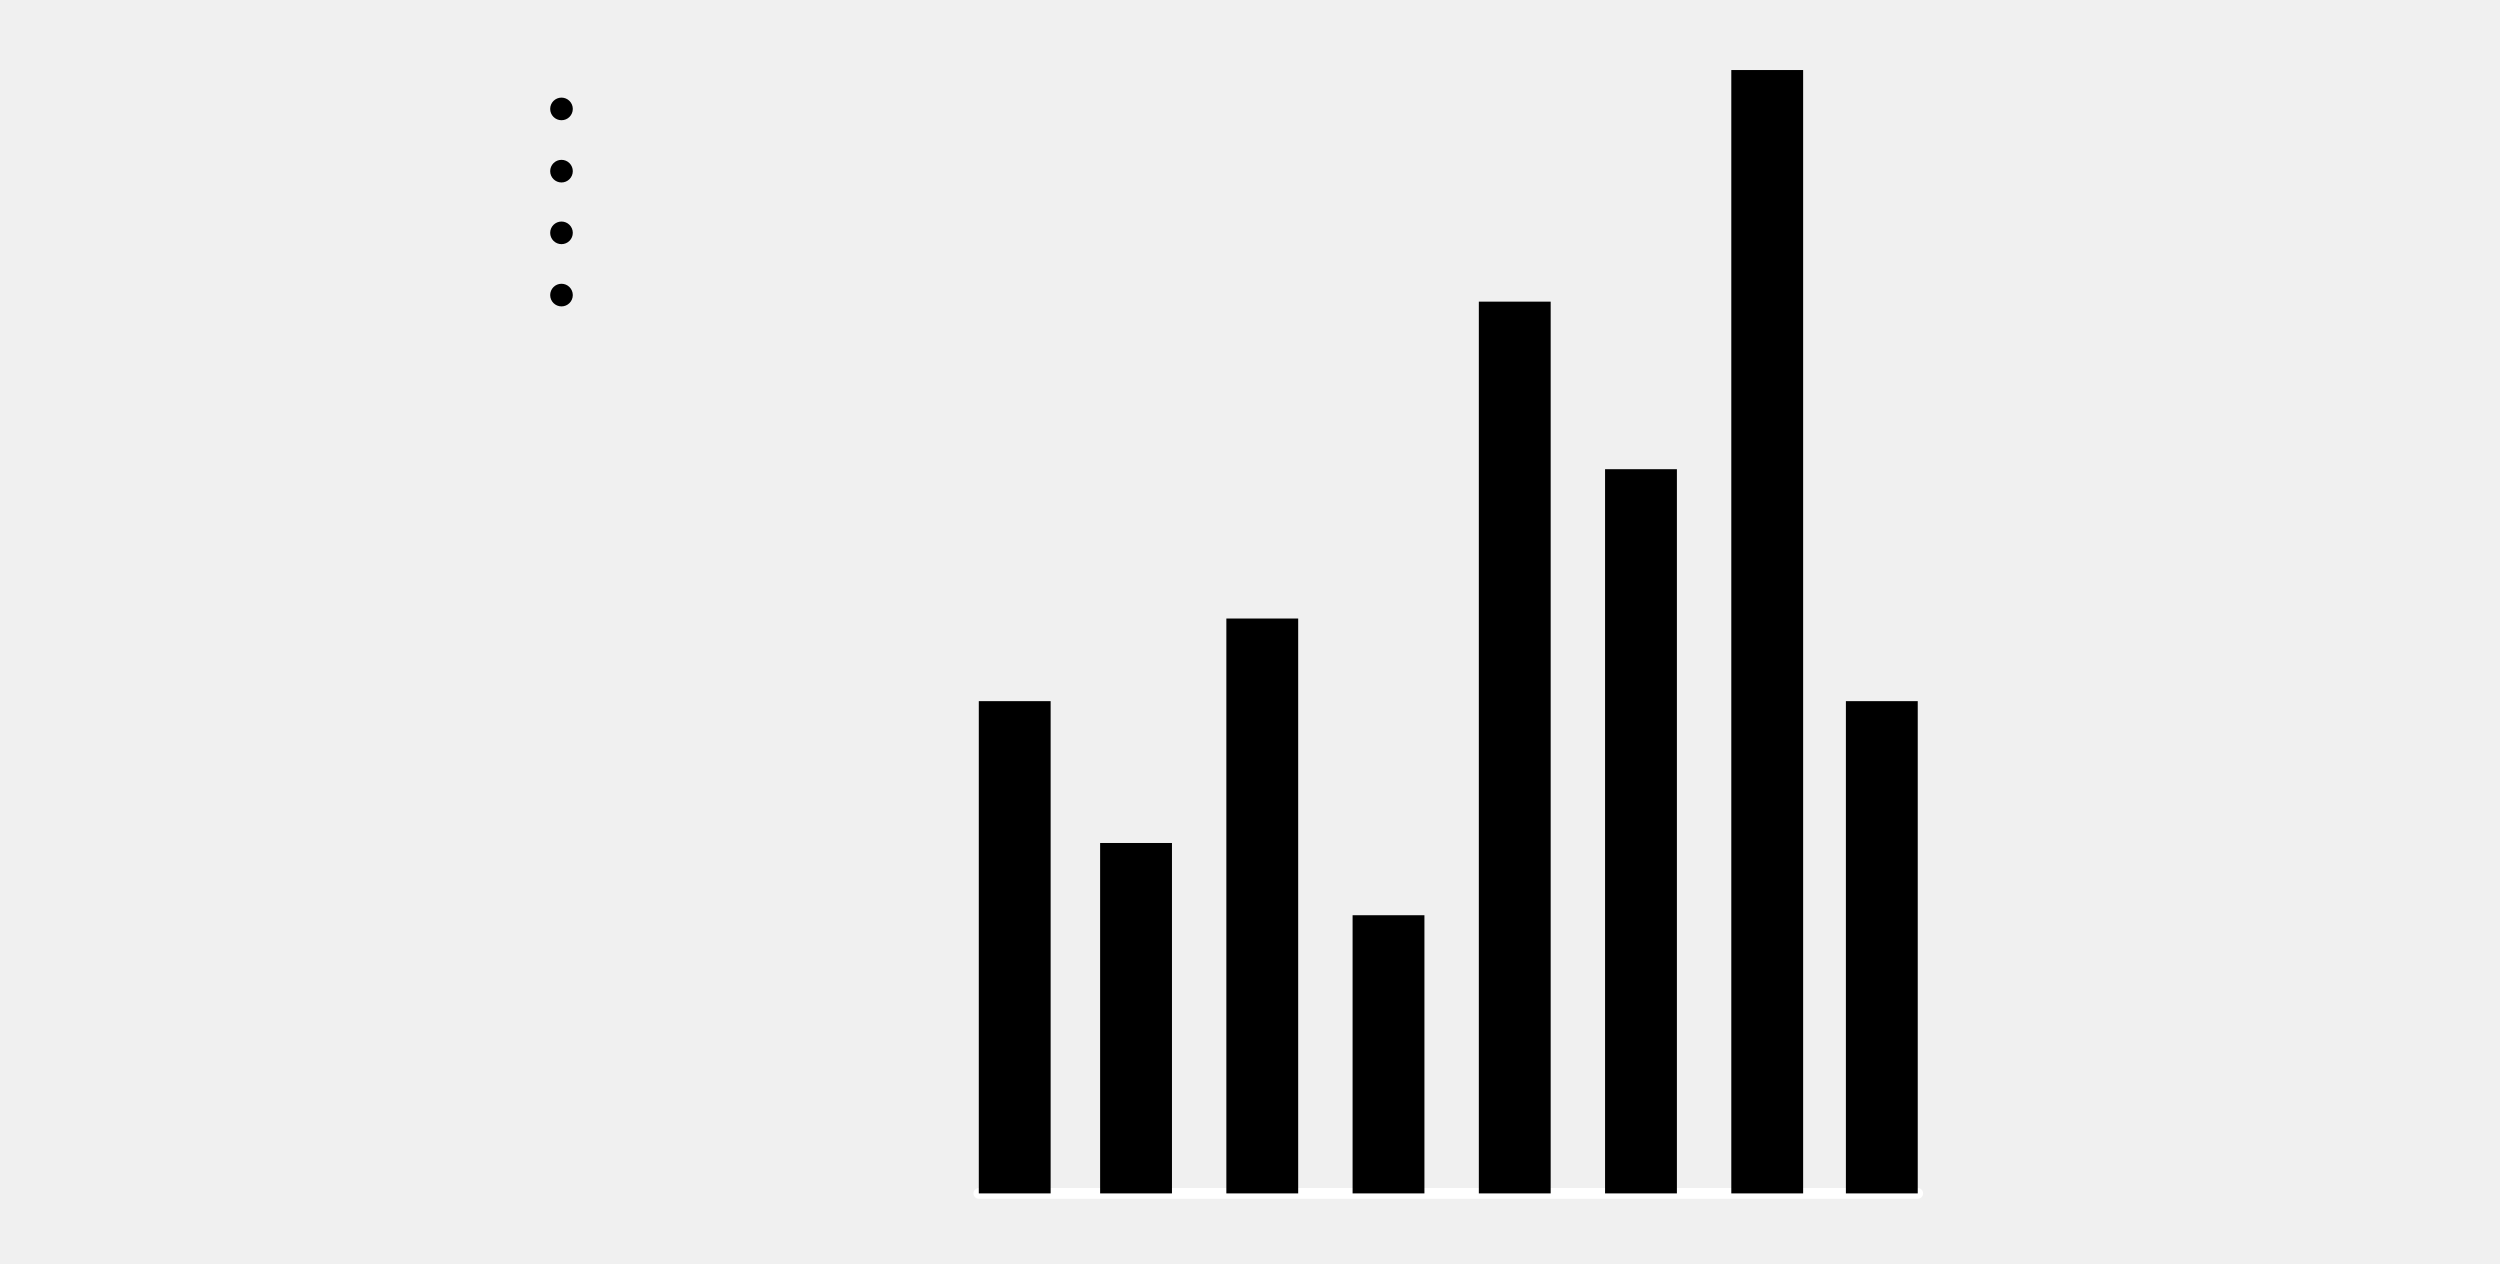
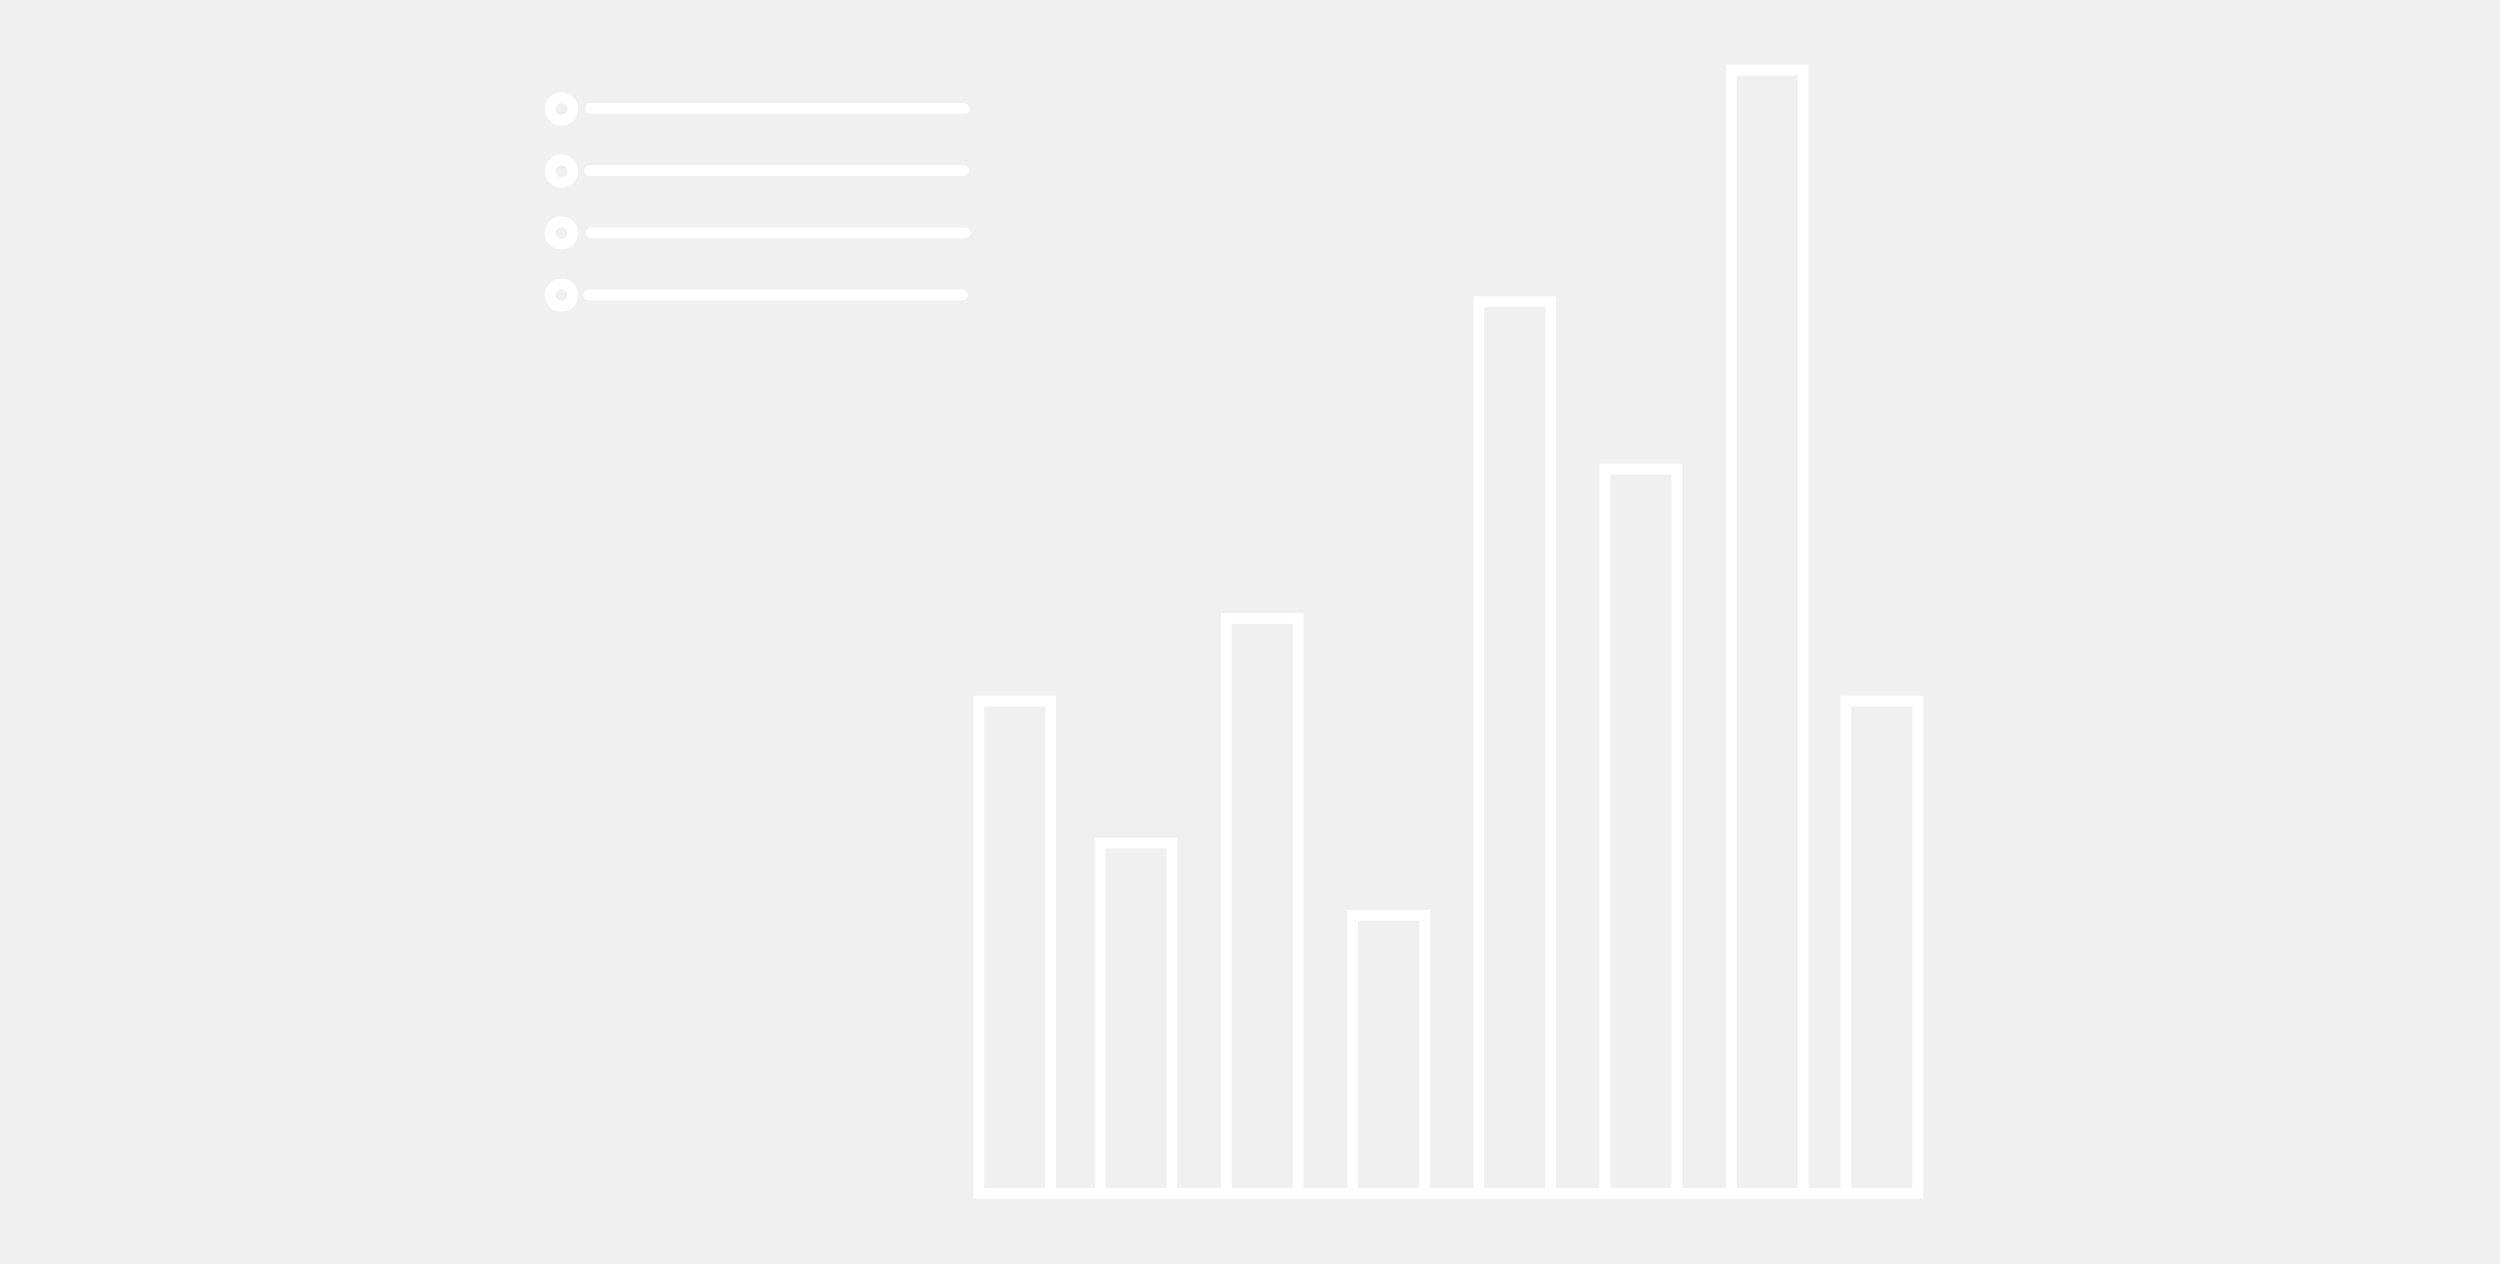
<svg xmlns="http://www.w3.org/2000/svg" version="1.1" id="Layer_2" x="0px" y="0px" width="465px" height="235px" viewBox="0 0 465 235" enable-background="new 0 0 465 235" xml:space="preserve">
+   <defs>
+     <style type="text/css">
+ 	path {
+ 		fill: none;
+ 		stroke: white;
+ 		stroke-width: 2;
+ 		stroke-linecap: round;
+ 	}
+ </style>
+   </defs>
  <g>
    <path fill="none" stroke="#fff" stroke-width="2" stroke-linecap="round" stroke-linejoin="round" stroke-miterlimit="10" d="M 182.056 221.973 L 356.699 221.973" />
  </g>
  <g>
    <path d="M   356.699,221.973 356.699,130.413 343.336,130.413 343.336,221.973 L  356.699,221.973 356.699,130.413 343.336,130.413 343.336,221.973" />
  </g>
  <g>
    <path d="M   335.383,221.973 335.383,13.027 322.023,13.027 322.023,221.973 L  335.383,221.973 335.383,13.027 322.023,13.027 322.023,221.973 " />
  </g>
  <g>
    <path d="M   311.904,221.973 311.904,87.271 298.541,87.271 298.541,221.973 L  311.904,221.973 311.904,87.271 298.541,87.271 298.541,221.973 " />
  </g>
  <g>
    <path d="M   288.426,221.973 288.426,56.106 275.063,56.106 275.063,221.973 L  288.426,221.973 288.426,56.106 275.063,56.106 275.063,221.973 " />
  </g>
  <g>
    <path d="M   264.943,221.973 264.943,170.233 251.582,170.233 251.582,221.973 L  264.943,221.973 264.943,170.233 251.582,170.233 251.582,221.973 " />
  </g>
  <g>
    <path d="M   241.463,221.973 241.463,115.045 228.102,115.045 228.102,221.973 L  241.463,221.973 241.463,115.045 228.102,115.045 228.102,221.973" />
  </g>
  <g>
    <path d="M   217.985,221.973 217.985,156.796 204.623,156.796 204.623,221.973 L  217.985,221.973 217.985,156.796 204.623,156.796 204.623,221.973" />
  </g>
  <g>
    <path d="M   195.419,221.973 195.419,130.413 182.056,130.413 182.056,221.973 L  195.419,221.973 195.419,130.413 182.056,130.413 182.056,221.973 " />
  </g>
  <g>
    <path d="M106.541,54.887c0,1.159-0.944,2.104-2.105,2.104  c-1.159,0-2.102-0.945-2.102-2.104c0-1.161,0.942-2.107,2.102-2.107C105.597,52.78,106.541,53.726,106.541,54.887z" />
  </g>
  <g>
    <path d="M106.541,43.309c0,1.164-0.944,2.104-2.105,2.104  c-1.159,0-2.102-0.94-2.102-2.104c0-1.159,0.942-2.102,2.102-2.102C105.597,41.207,106.541,42.15,106.541,43.309z" />
  </g>
  <g>
    <path d="M106.541,31.837c0,1.159-0.944,2.104-2.105,2.104  c-1.159,0-2.102-0.945-2.102-2.104c0-1.161,0.942-2.107,2.102-2.107C105.597,29.73,106.541,30.676,106.541,31.837z" />
  </g>
  <g>
    <path d="M106.541,20.259c0,1.164-0.944,2.104-2.105,2.104  c-1.159,0-2.102-0.94-2.102-2.104c0-1.159,0.942-2.102,2.102-2.102C105.597,18.157,106.541,19.101,106.541,20.259z" />
  </g>
  <g>
    <path d="M 109.831 20.157 L 179.334 20.157 " />
  </g>
  <g>
    <path d="M 109.666 31.729 L 179.17 31.729 " />
  </g>
  <g>
    <path d="M 109.997 43.307 L 179.502 43.307 " />
  </g>
  <g>
    <path d="M 109.498 54.882 L 179 54.882 " />
  </g>
</svg>
